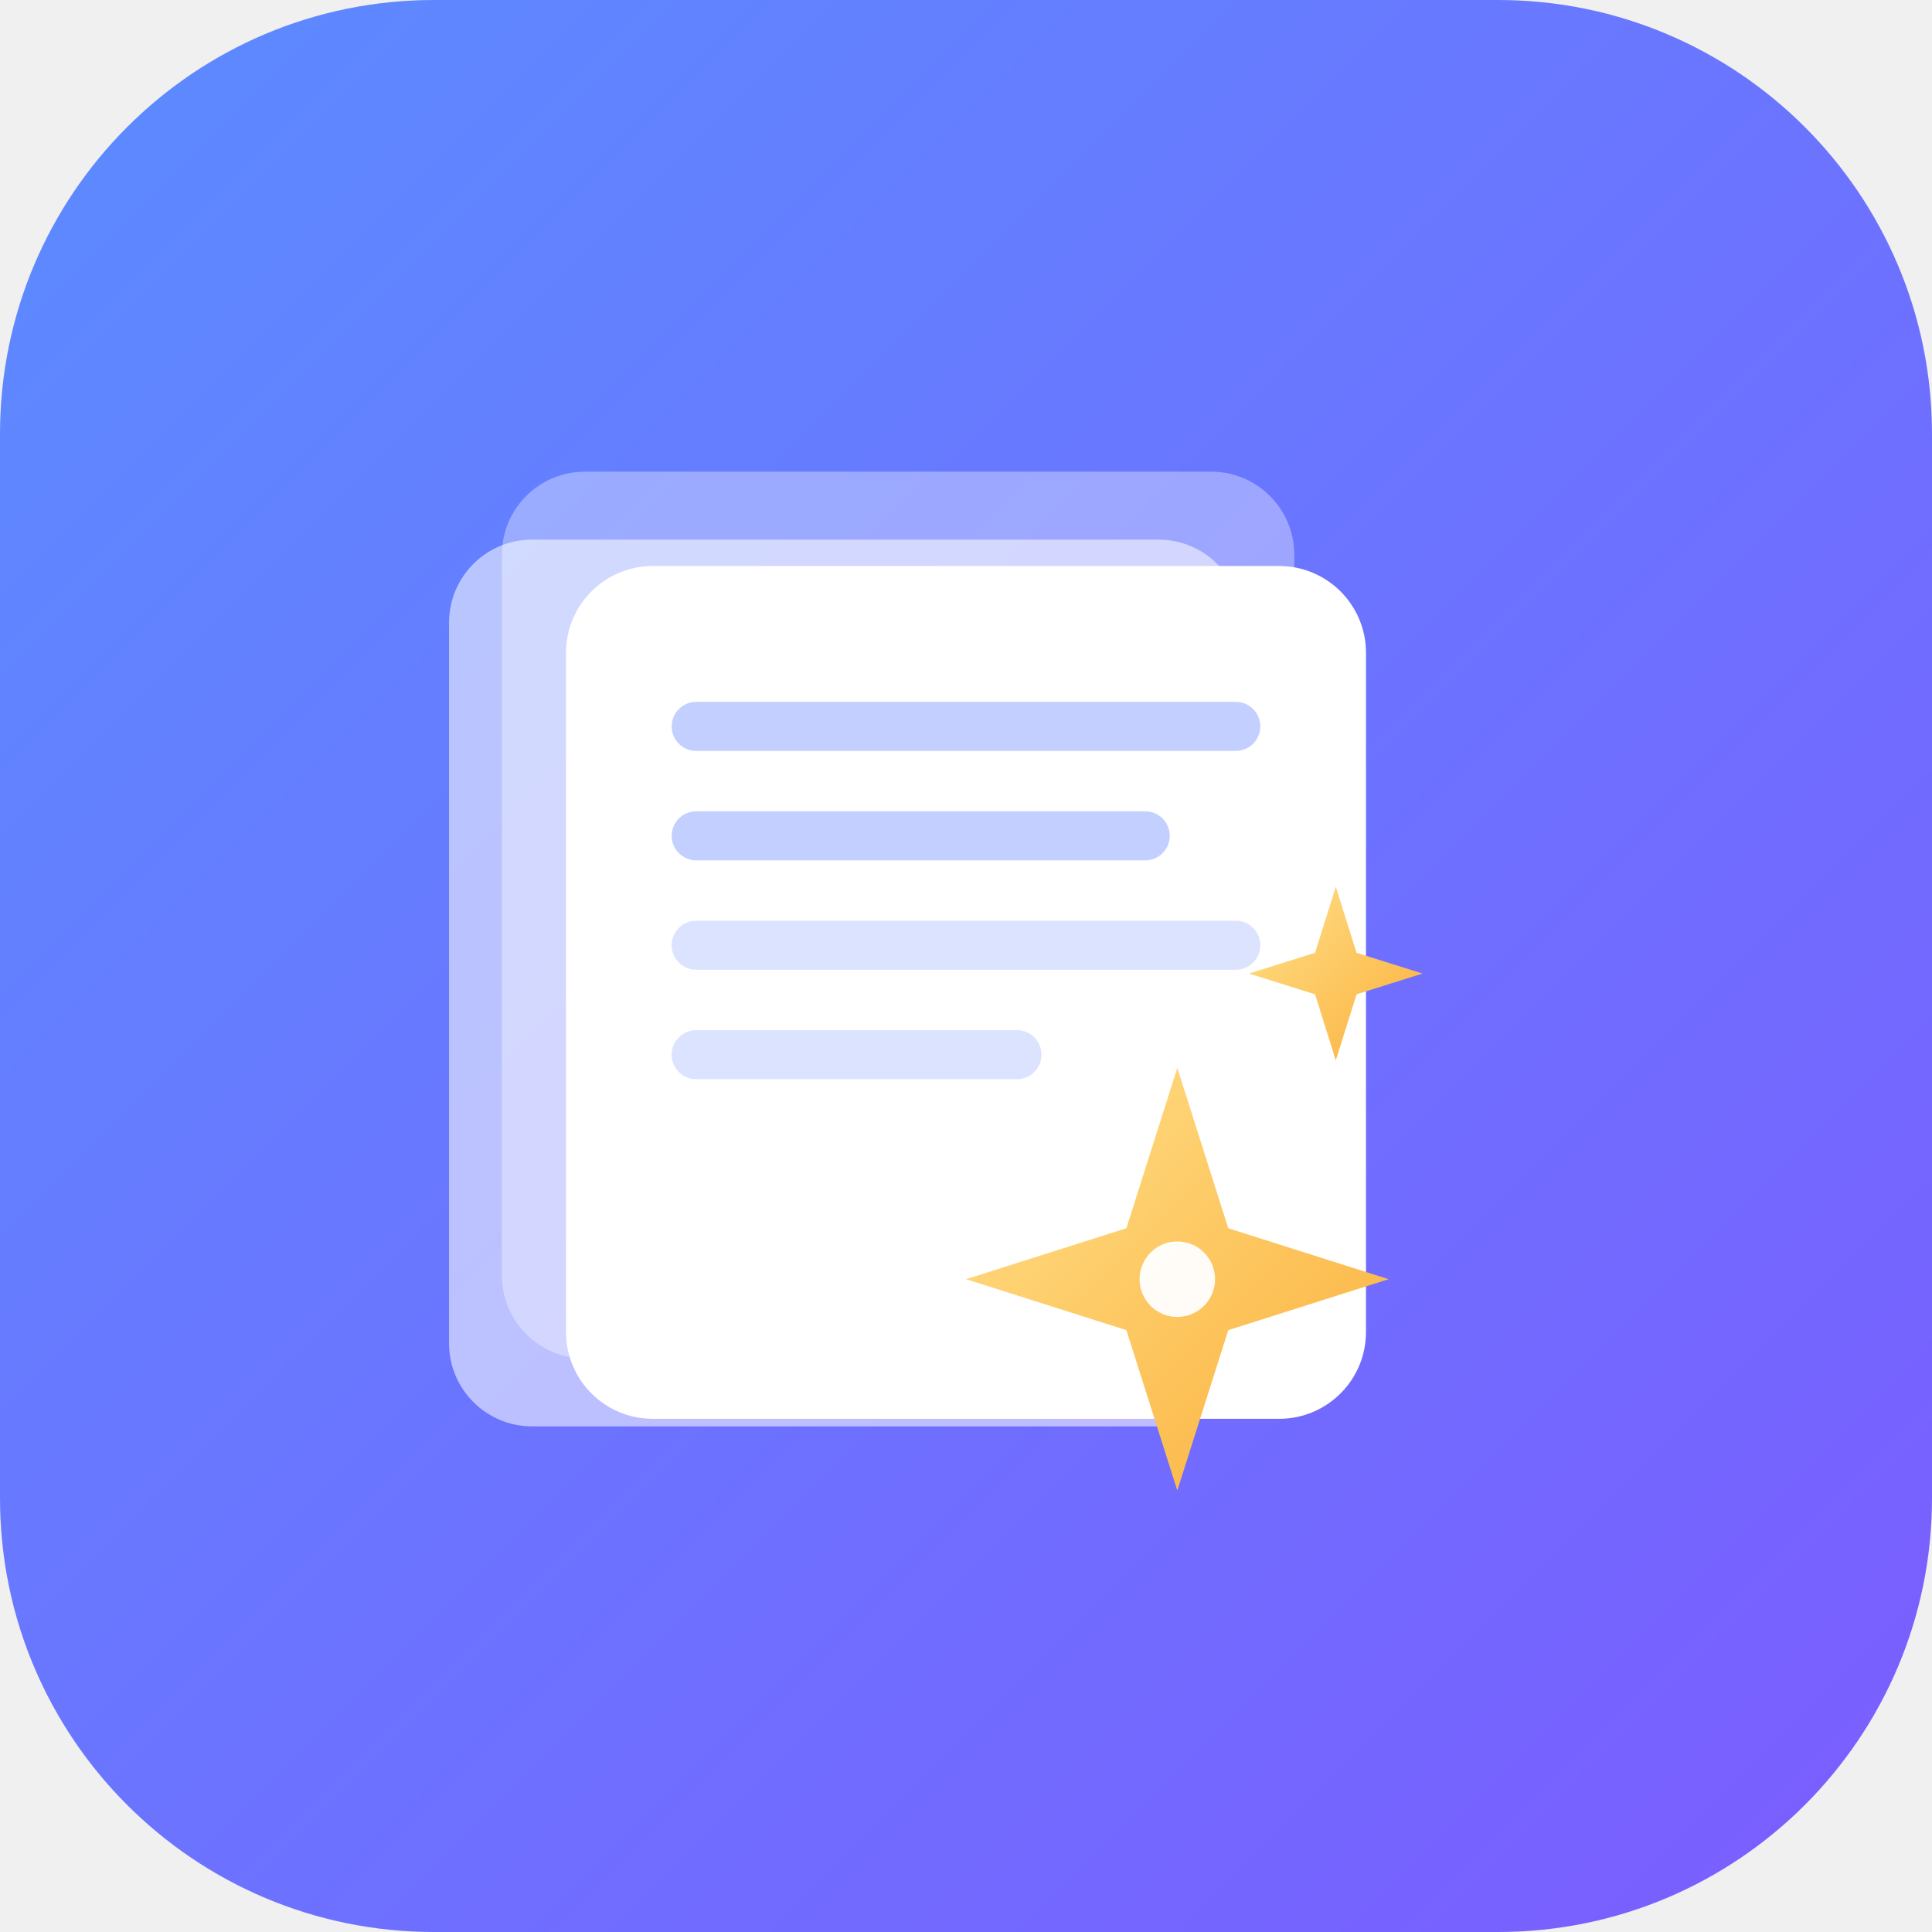
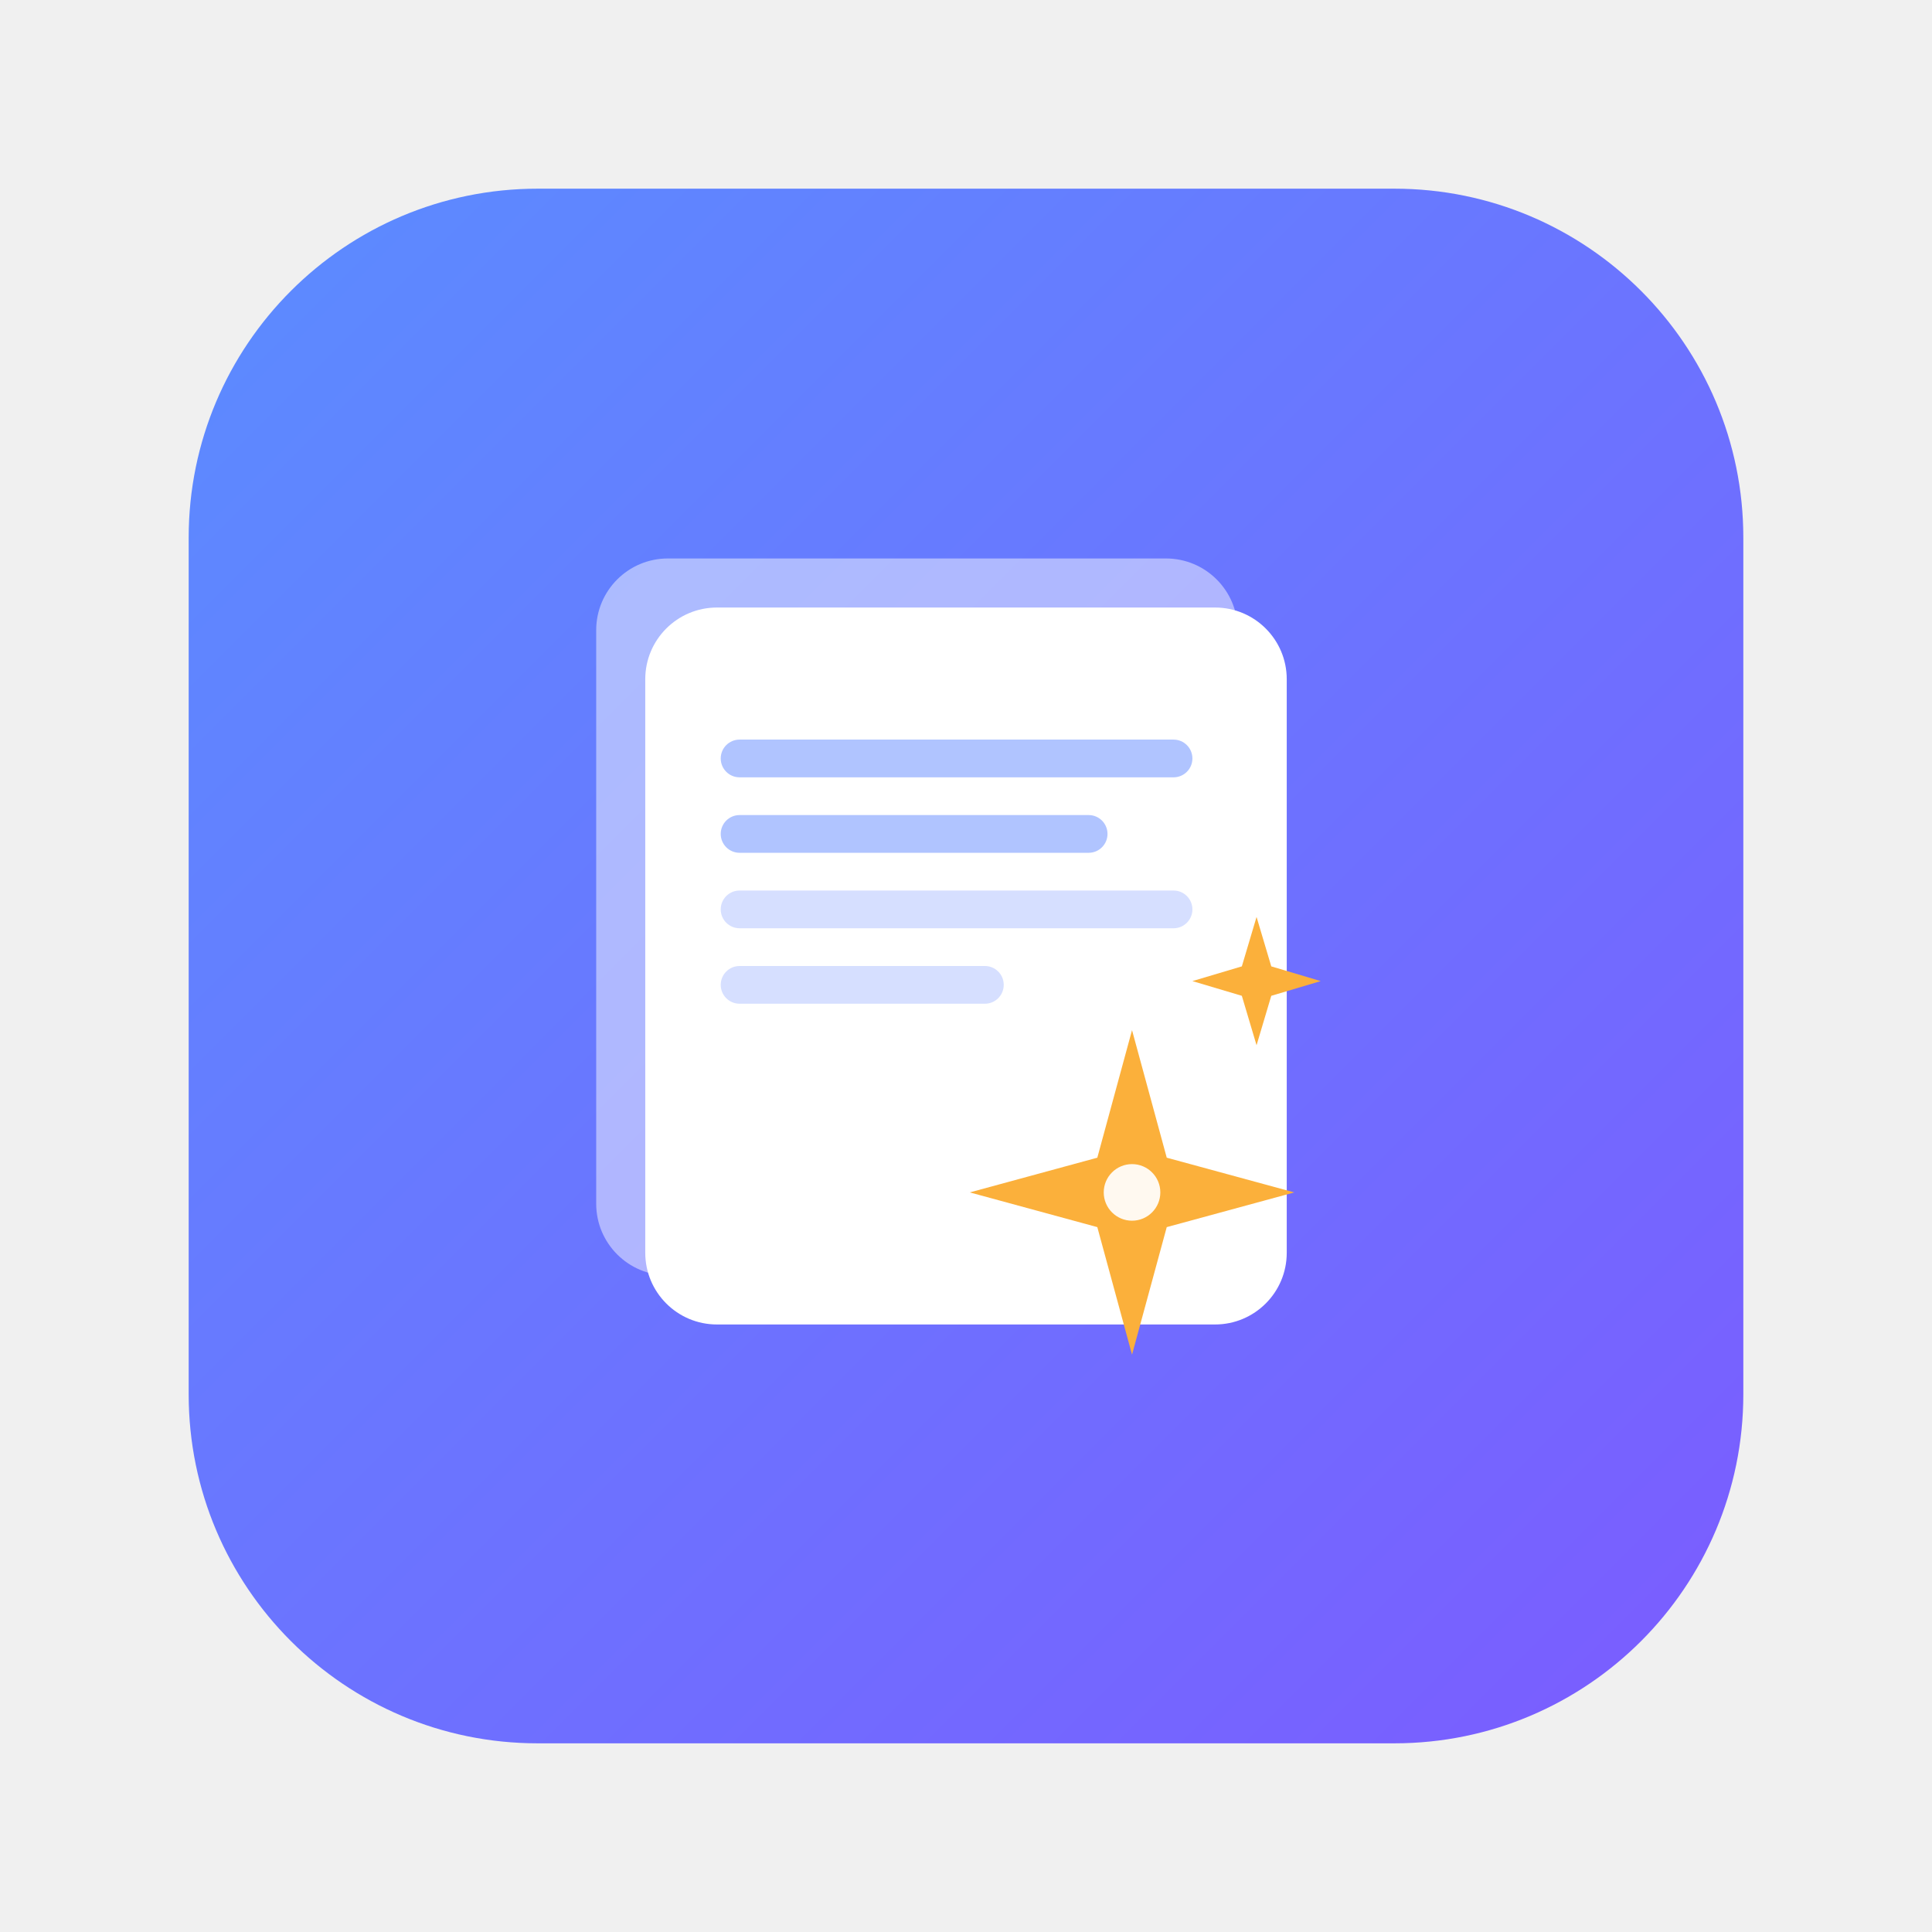
<svg xmlns="http://www.w3.org/2000/svg" width="1024" height="1024" viewBox="0 0 1024 1024">
  <defs>
    <linearGradient id="bg" x1="0" y1="0" x2="1" y2="1">
      <stop offset="0" stop-color="#5B8CFF" />
      <stop offset="1" stop-color="#7B5CFF" />
    </linearGradient>
-     <linearGradient id="spark" x1="0" y1="0" x2="1" y2="1">
-       <stop offset="0" stop-color="#FFE08A" />
-       <stop offset="1" stop-color="#FBB03B" />
-     </linearGradient>
  </defs>
-   <rect x="0" y="0" width="1024" height="1024" rx="230" ry="230" fill="url(#bg)" />
-   <rect x="266" y="250" width="420" height="470" rx="44" ry="44" fill="#FFFFFF" opacity="0.35" />
-   <rect x="238" y="286" width="420" height="470" rx="44" ry="44" fill="#FFFFFF" opacity="0.55" />
-   <rect x="300" y="300" width="424" height="452" rx="46" ry="46" fill="#FFFFFF" />
-   <rect x="356" y="372" width="312" height="26" rx="13" fill="#C3D0FF" />
-   <rect x="356" y="430" width="264" height="26" rx="13" fill="#C3D0FF" />
-   <rect x="356" y="488" width="312" height="26" rx="13" fill="#DCE3FF" />
-   <rect x="356" y="546" width="196" height="26" rx="13" fill="#DCE3FF" />
-   <path d="M624 566 L651 651 L736 678 L651 705 L624 790 L597 705 L512 678 L597 651 Z" fill="url(#spark)" />
-   <circle cx="624" cy="678" r="20" fill="#FFFFFF" opacity="0.95" />
-   <path d="M708 470 L719 505 L754 516 L719 527 L708 562 L697 527 L662 516 L697 505 Z" fill="url(#spark)" />
+   <rect x="100" y="100" width="824" height="824" rx="185" ry="185" fill="url(#bg)" />
+   <rect x="316" y="296" width="340" height="380" rx="38" ry="38" fill="#FFFFFF" opacity="0.47" />
+   <rect x="342" y="322" width="340" height="380" rx="38" ry="38" fill="#FFFFFF" />
+   <rect x="382" y="392" width="250" height="20" rx="10" fill="#B0C4FF" />
+   <rect x="382" y="432" width="205" height="20" rx="10" fill="#B0C4FF" />
+   <rect x="382" y="472" width="250" height="20" rx="10" fill="#D6DFFF" />
+   <rect x="382" y="512" width="150" height="20" rx="10" fill="#D6DFFF" />
+   <path d="M600 546 L618.4 613.6 L686 632 L618.4 650.4 L600 718 L581.6 650.4 L514 632 L581.6 613.6 Z" fill="#FBB03B" />
+   <circle cx="600" cy="632" r="15" fill="#FFFFFF" opacity="0.92" />
+   <path d="M666 486 L673.8 512.2 L700 520 L673.8 527.8 L666 554 L658.2 527.8 L632 520 L658.2 512.2 Z" fill="#FBB03B" />
</svg>
